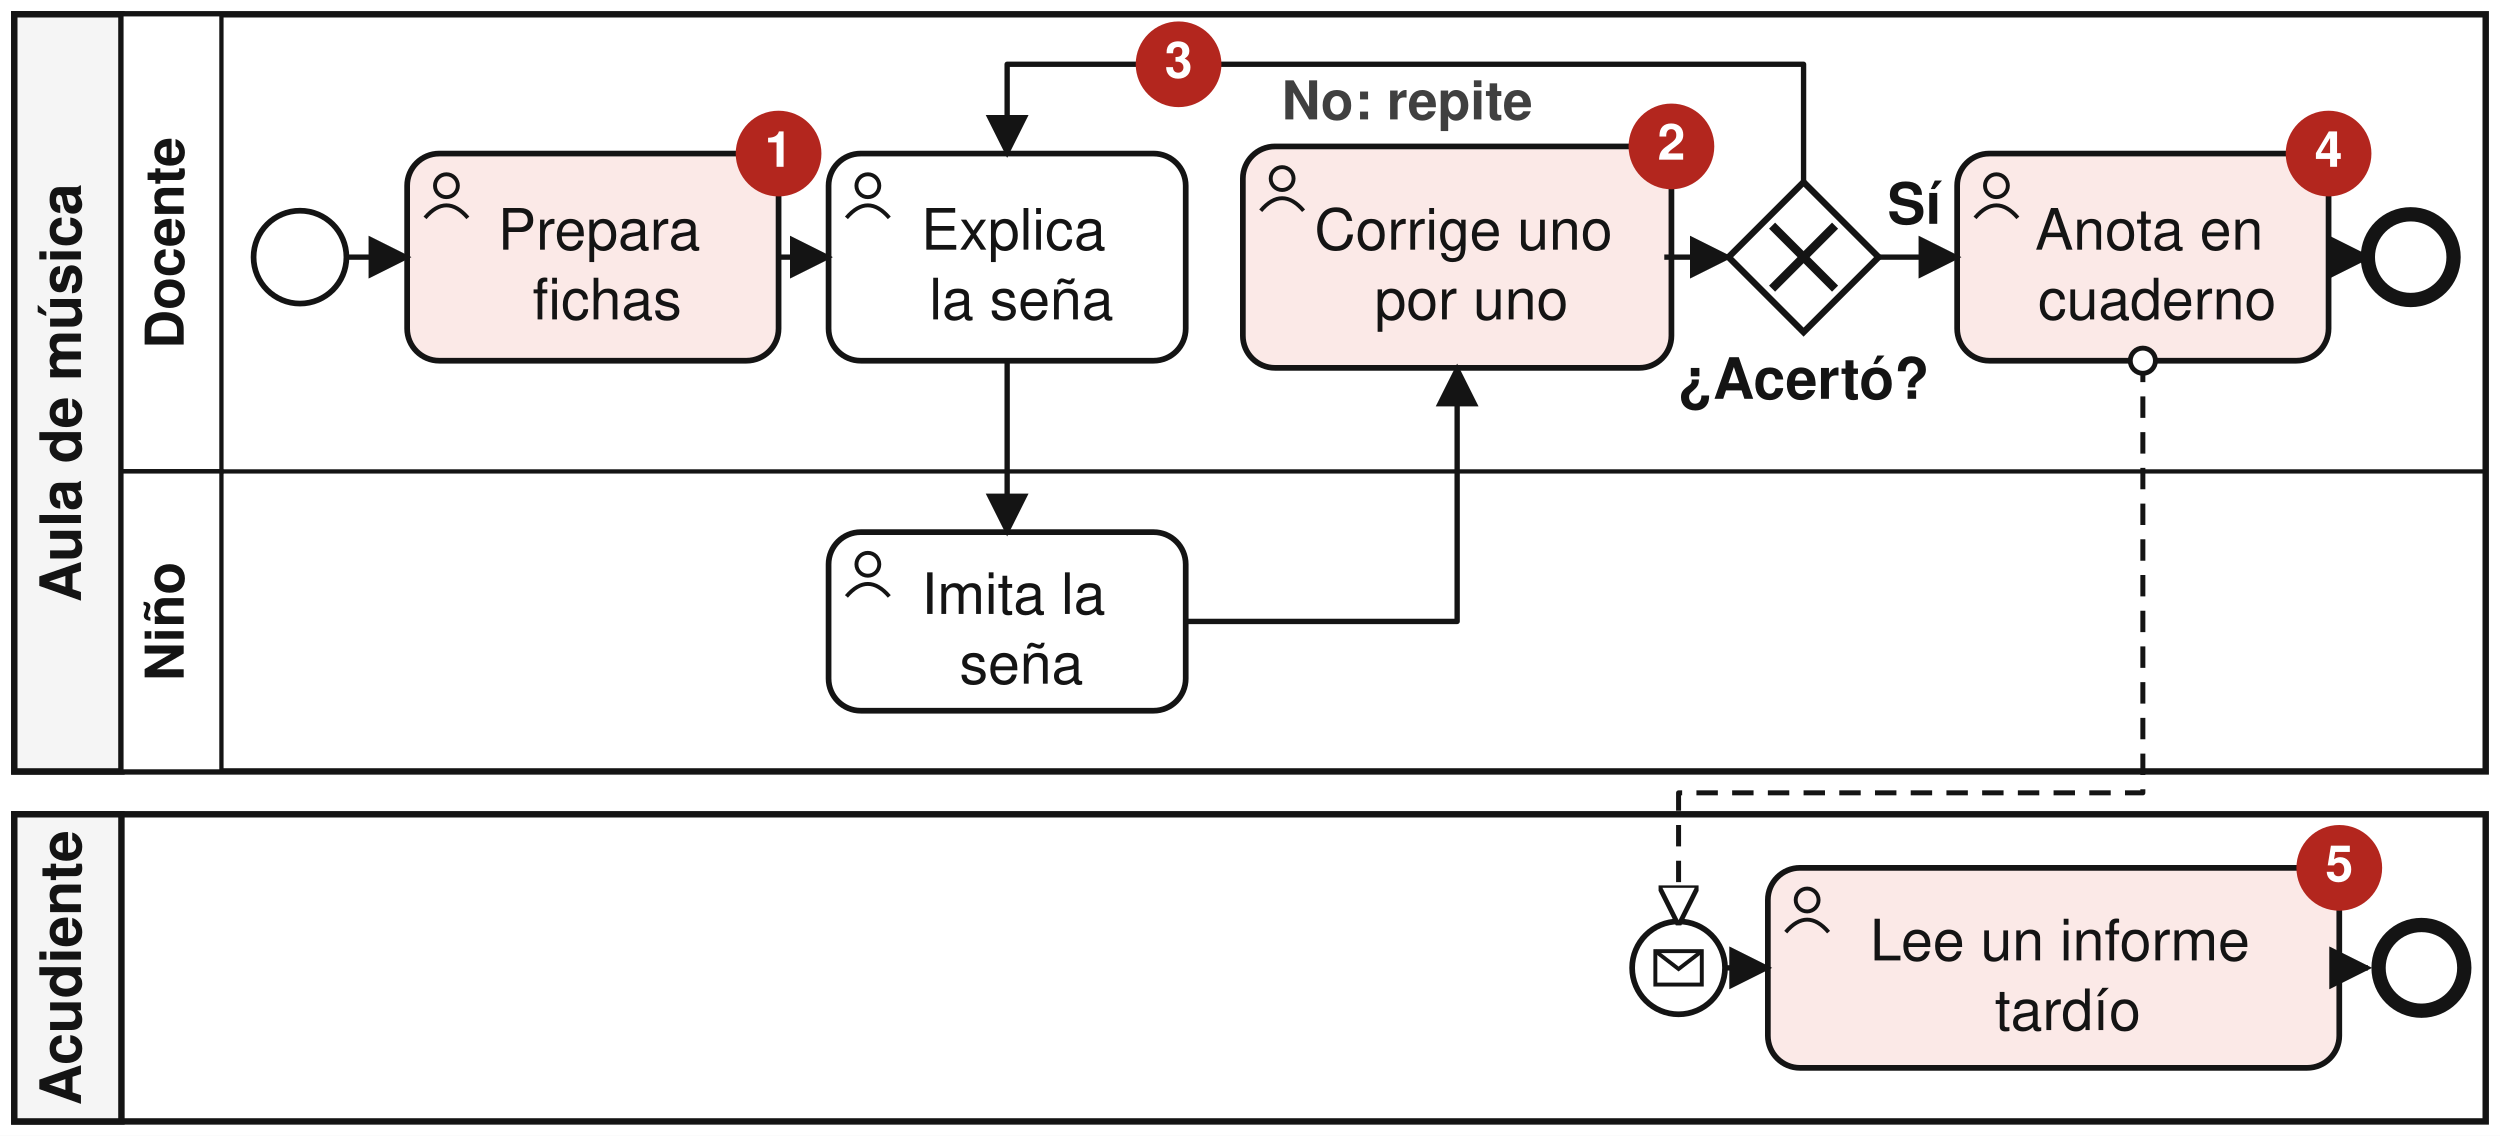
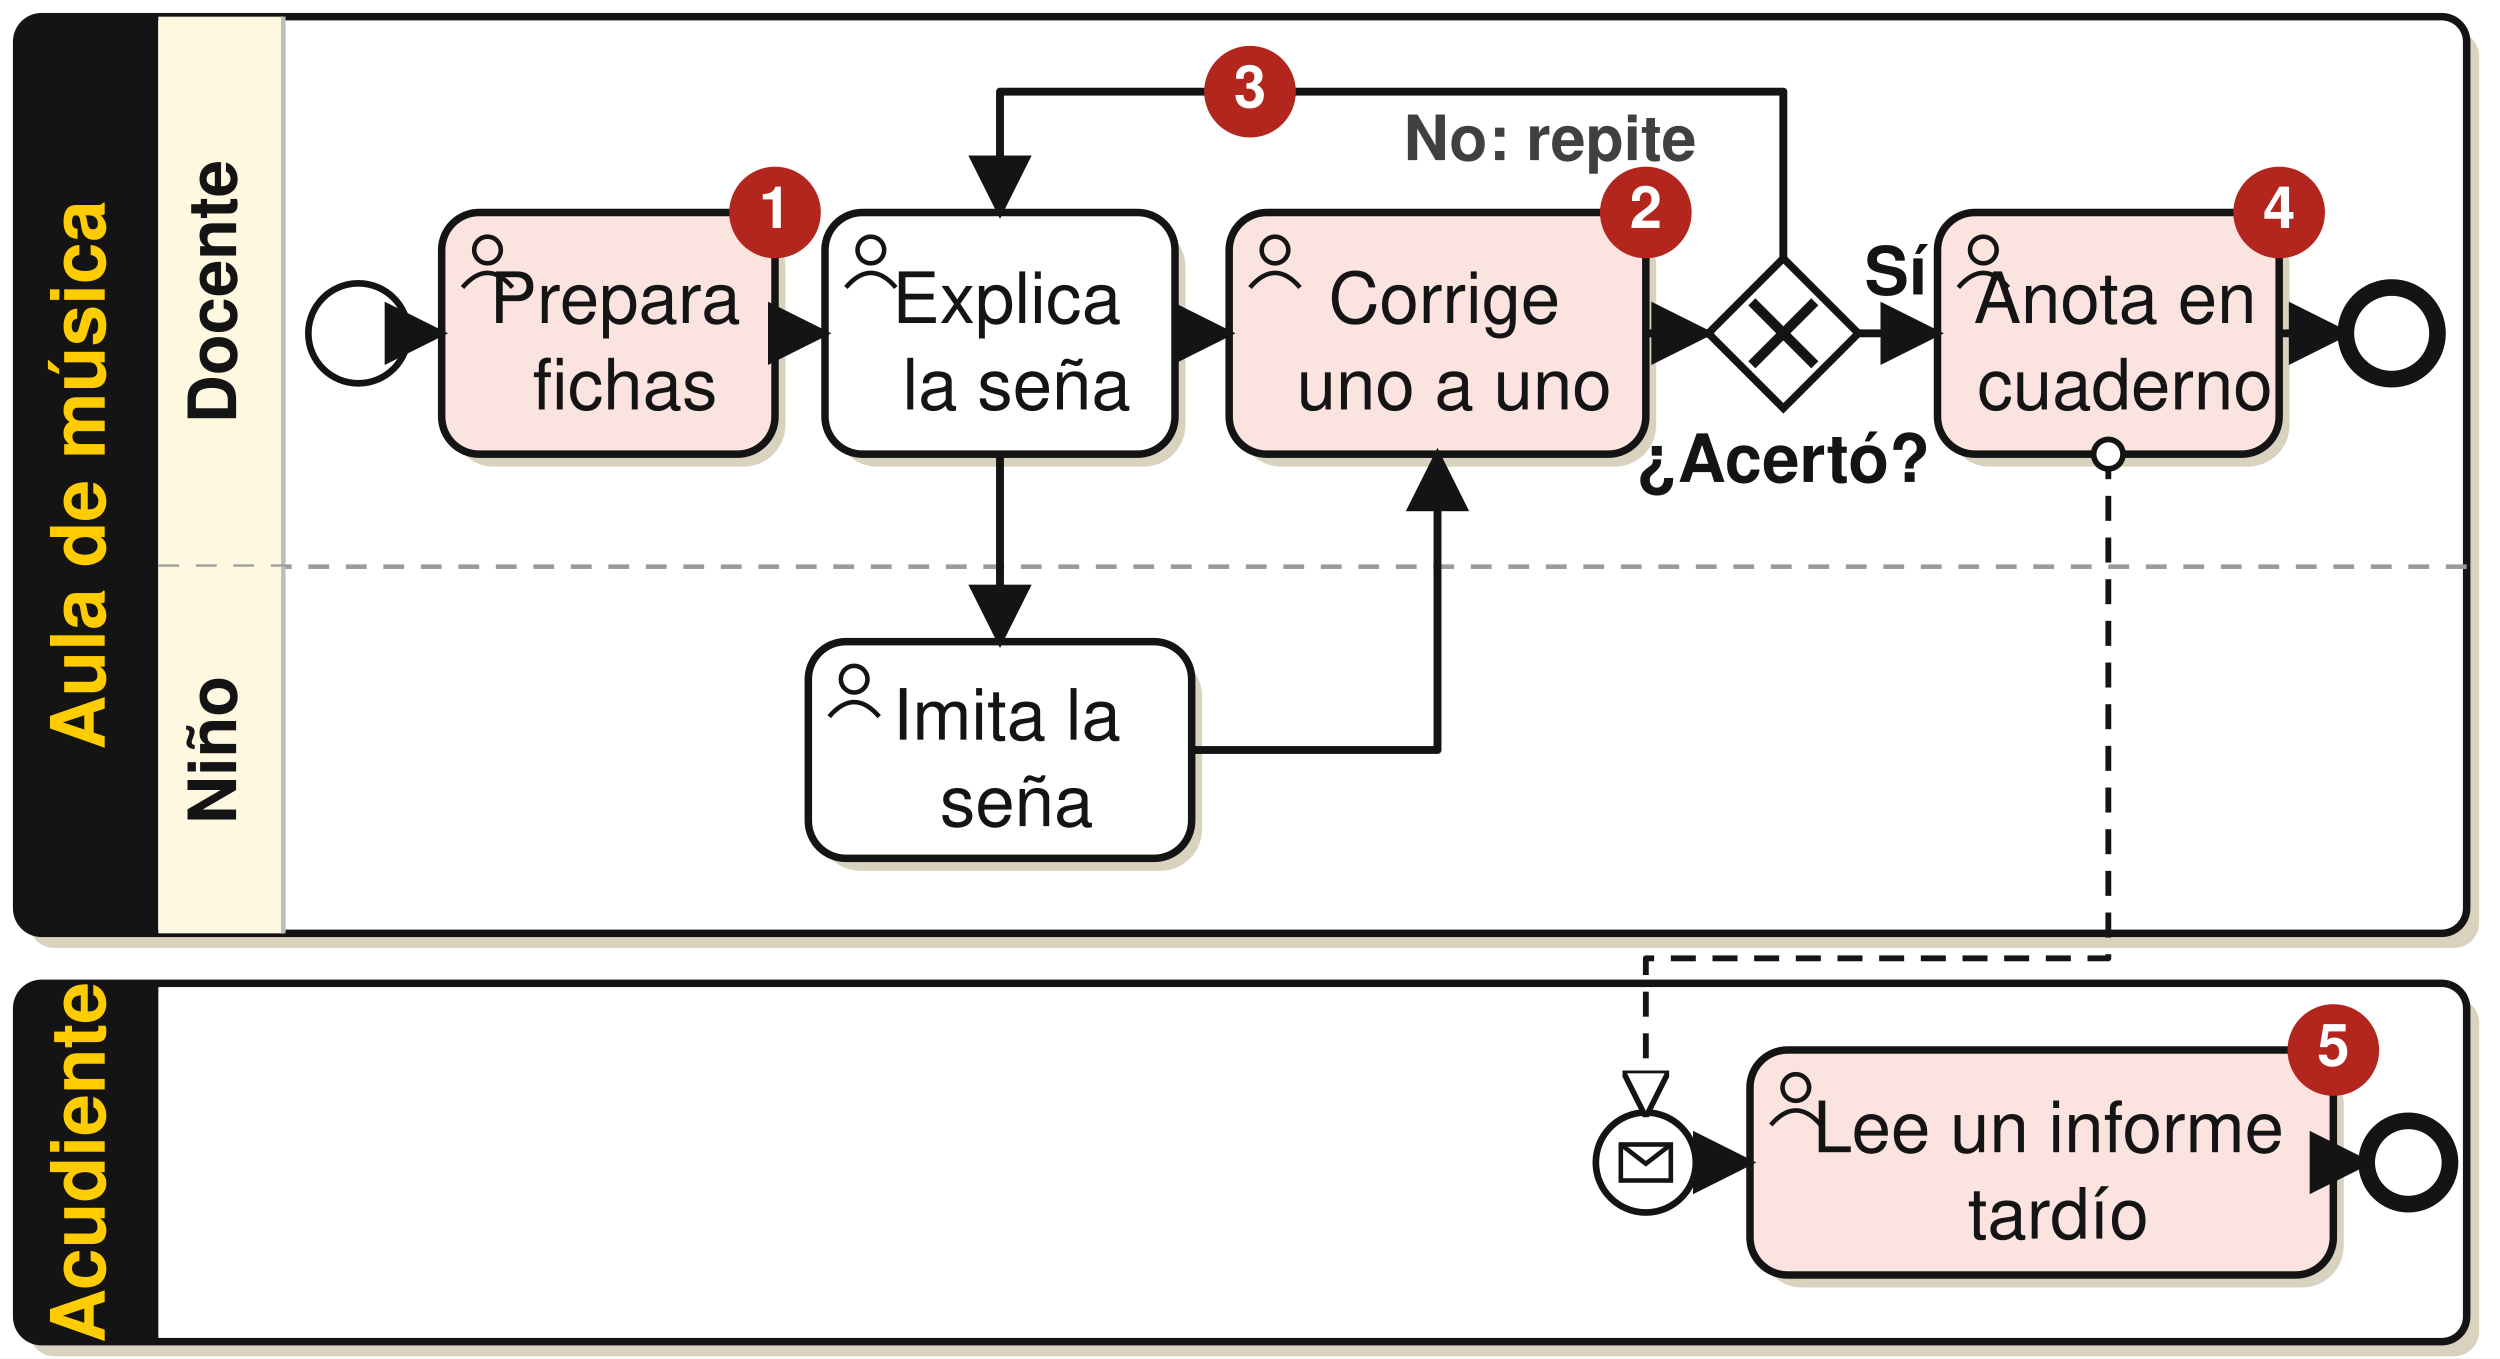
- <svg xmlns="http://www.w3.org/2000/svg" viewBox="0 0 700 318" font-family="Helvetica, Arial, sans-serif" role="img" aria-label="BPMN As-Is simplificado" width="700" height="318">
-   <rect width="700" height="318" fill="#fff" />
+ <svg xmlns="http://www.w3.org/2000/svg" viewBox="0 0 600 326" font-family="Helvetica, Arial, sans-serif" role="img" aria-label="BPMN As-Is simplificado" width="600" height="326">
+   <rect width="600" height="326" fill="#fff" />
  <defs>
    <marker id="arr" viewBox="0 0 10 10" refX="9" refY="5" markerWidth="8" markerHeight="8" orient="auto-start-reverse">
      <path d="M0,0 L10,5 L0,10 z" fill="#141414" />
    </marker>
    <marker id="arrO" viewBox="0 0 10 10" refX="9" refY="5" markerWidth="8" markerHeight="8" orient="auto-start-reverse">
      <path d="M0,0 L10,5 L0,10 z" fill="#fff" stroke="#141414" stroke-width="1.2" />
    </marker>
    <marker id="dot" viewBox="0 0 10 10" refX="5" refY="5" markerWidth="7" markerHeight="7">
      <circle cx="5" cy="5" r="3.6" fill="#fff" stroke="#141414" stroke-width="1.4" />
    </marker>
    <marker id="arrR" viewBox="0 0 10 10" refX="9" refY="5" markerWidth="8" markerHeight="8" orient="auto-start-reverse">
      <path d="M0,0 L10,5 L0,10 z" fill="#B3261E" />
    </marker>
  </defs>
-   <rect x="4" y="4" width="692" height="212" rx="0" fill="#fff" stroke="#141414" stroke-width="1.8" />
-   <rect x="4" y="4" width="30" height="212" rx="0" fill="#F5F5F5" stroke="#141414" stroke-width="1.8" />
-   <text x="19.0" y="110.0" font-size="16" text-anchor="middle" dominant-baseline="central" font-weight="700" fill="#141414" transform="rotate(-90 19.0 110.0)">Aula de música</text>
-   <rect x="34" y="4" width="28" height="128" rx="0" fill="#fff" stroke="#141414" stroke-width="1.2" />
-   <text x="48.0" y="68.0" font-size="15" text-anchor="middle" dominant-baseline="central" font-weight="600" fill="#141414" transform="rotate(-90 48.0 68.0)">Docente</text>
-   <line x1="34" y1="132" x2="696" y2="132" stroke="#141414" stroke-width="1.2" />
-   <rect x="34" y="132" width="28" height="84" rx="0" fill="#fff" stroke="#141414" stroke-width="1.2" />
-   <text x="48.0" y="174.0" font-size="15" text-anchor="middle" dominant-baseline="central" font-weight="600" fill="#141414" transform="rotate(-90 48.0 174.0)">Niño</text>
-   <circle cx="84" cy="72" r="13" fill="#fff" stroke="#141414" stroke-width="1.6" />
-   <rect x="114.0" y="43.0" width="104" height="58" rx="9" fill="#FBE9E7" stroke="#141414" stroke-width="1.6" />
-   <text x="170" y="66.24" font-size="16" text-anchor="middle" dominant-baseline="central" font-weight="500" fill="#141414">
-     <tspan x="170" dy="0">Prepara</tspan>
-     <tspan x="170" dy="19.52">fichas</tspan>
+   <rect x="7" y="7.5" width="588" height="220" rx="6" fill="#D9D2BF" stroke="none" stroke-width="1.4" />
+   <rect x="4" y="4" width="588" height="220" rx="6" fill="#fff" stroke="#141414" stroke-width="1.8" />
+   <path d="M10,4 H38 V224 H10 Q4,224 4,218 V10 Q4,4 10,4 Z" fill="#141414" />
+   <text x="21.0" y="114.0" font-size="18" text-anchor="middle" dominant-baseline="central" font-weight="800" fill="#FFCC00" transform="rotate(-90 21.0 114.0)">Aula de música</text>
+   <rect x="38" y="4" width="30" height="132" rx="0" fill="#FFF8E1" stroke="none" stroke-width="1.4" />
+   <line x1="68" y1="4" x2="68" y2="136" stroke="#BDBDBD" stroke-width="1.1" />
+   <text x="53.0" y="70.0" font-size="16" text-anchor="middle" dominant-baseline="central" font-weight="700" fill="#141414" transform="rotate(-90 53.0 70.0)">Docente</text>
+   <line x1="38" y1="136" x2="592" y2="136" stroke="#9A9A9A" stroke-width="1.1" stroke-dasharray="5 4" />
+   <rect x="38" y="136" width="30" height="88" rx="0" fill="#FFF8E1" stroke="none" stroke-width="1.4" />
+   <line x1="68" y1="136" x2="68" y2="224" stroke="#BDBDBD" stroke-width="1.1" />
+   <text x="53.0" y="180.0" font-size="16" text-anchor="middle" dominant-baseline="central" font-weight="700" fill="#141414" transform="rotate(-90 53.0 180.0)">Niño</text>
+   <circle cx="86" cy="80" r="12" fill="#fff" stroke="#141414" stroke-width="1.6" />
+   <rect x="108.5" y="54.0" width="80" height="58" rx="10" fill="#D9D2BF" stroke="none" stroke-width="1.4" />
+   <rect x="106.0" y="51.0" width="80" height="58" rx="9" fill="#FBE3DF" stroke="#141414" stroke-width="1.8" />
+   <text x="150" y="73.63" font-size="17" text-anchor="middle" dominant-baseline="central" font-weight="500" fill="#141414">
+     <tspan x="150" dy="0">Prepara</tspan>
+     <tspan x="150" dy="20.74">fichas</tspan>
  </text>
-   <circle cx="125.0" cy="52.0" r="3.2" fill="none" stroke="#141414" stroke-width="1.1" />
-   <path d="M119.0,61.0 q6,-7 12,0" fill="none" stroke="#141414" stroke-width="1.1" />
-   <rect x="232.0" y="43.0" width="100" height="58" rx="9" fill="#fff" stroke="#141414" stroke-width="1.6" />
-   <text x="286" y="66.24" font-size="16" text-anchor="middle" dominant-baseline="central" font-weight="500" fill="#141414">
-     <tspan x="286" dy="0">Explica</tspan>
-     <tspan x="286" dy="19.52">la seña</tspan>
+   <circle cx="117.0" cy="60.0" r="3.2" fill="none" stroke="#141414" stroke-width="1.1" />
+   <path d="M111.0,69.0 q6,-7 12,0" fill="none" stroke="#141414" stroke-width="1.1" />
+   <rect x="200.5" y="54.0" width="84" height="58" rx="10" fill="#D9D2BF" stroke="none" stroke-width="1.4" />
+   <rect x="198.0" y="51.0" width="84" height="58" rx="9" fill="#fff" stroke="#141414" stroke-width="1.8" />
+   <text x="244" y="73.63" font-size="17" text-anchor="middle" dominant-baseline="central" font-weight="500" fill="#141414">
+     <tspan x="244" dy="0">Explica</tspan>
+     <tspan x="244" dy="20.74">la seña</tspan>
  </text>
-   <circle cx="243.0" cy="52.0" r="3.2" fill="none" stroke="#141414" stroke-width="1.1" />
-   <path d="M237.0,61.0 q6,-7 12,0" fill="none" stroke="#141414" stroke-width="1.1" />
-   <rect x="348.0" y="41.0" width="120" height="62" rx="9" fill="#FBE9E7" stroke="#141414" stroke-width="1.6" />
-   <text x="412" y="66.24" font-size="16" text-anchor="middle" dominant-baseline="central" font-weight="500" fill="#141414">
-     <tspan x="412" dy="0">Corrige uno</tspan>
-     <tspan x="412" dy="19.52">por uno</tspan>
+   <circle cx="209.0" cy="60.0" r="3.2" fill="none" stroke="#141414" stroke-width="1.1" />
+   <path d="M203.0,69.0 q6,-7 12,0" fill="none" stroke="#141414" stroke-width="1.1" />
+   <rect x="297.5" y="54.0" width="100" height="58" rx="10" fill="#D9D2BF" stroke="none" stroke-width="1.4" />
+   <rect x="295.0" y="51.0" width="100" height="58" rx="9" fill="#FBE3DF" stroke="#141414" stroke-width="1.8" />
+   <text x="349" y="73.63" font-size="17" text-anchor="middle" dominant-baseline="central" font-weight="500" fill="#141414">
+     <tspan x="349" dy="0">Corrige</tspan>
+     <tspan x="349" dy="20.74">uno a uno</tspan>
  </text>
-   <circle cx="359.0" cy="50.0" r="3.2" fill="none" stroke="#141414" stroke-width="1.1" />
-   <path d="M353.0,59.0 q6,-7 12,0" fill="none" stroke="#141414" stroke-width="1.1" />
-   <polygon points="505,51 526,72 505,93 484,72" fill="#fff" stroke="#141414" stroke-width="1.8" />
-   <line x1="496.18" y1="63.18" x2="513.82" y2="80.82" stroke="#141414" stroke-width="2.4" />
-   <line x1="496.18" y1="80.82" x2="513.82" y2="63.18" stroke="#141414" stroke-width="2.4" />
-   <text x="505" y="108.0" font-size="16" text-anchor="middle" dominant-baseline="central" font-weight="700" fill="#141414">¿Acertó?</text>
-   <rect x="548.0" y="43.0" width="104" height="58" rx="9" fill="#FBE9E7" stroke="#141414" stroke-width="1.6" />
-   <text x="604" y="66.24" font-size="16" text-anchor="middle" dominant-baseline="central" font-weight="500" fill="#141414">
-     <tspan x="604" dy="0">Anota en</tspan>
-     <tspan x="604" dy="19.52">cuaderno</tspan>
+   <circle cx="306.0" cy="60.0" r="3.2" fill="none" stroke="#141414" stroke-width="1.1" />
+   <path d="M300.0,69.0 q6,-7 12,0" fill="none" stroke="#141414" stroke-width="1.1" />
+   <polygon points="428,62 446,80 428,98 410,80" fill="#fff" stroke="#141414" stroke-width="1.8" />
+   <line x1="420.44" y1="72.44" x2="435.56" y2="87.56" stroke="#141414" stroke-width="2.4" />
+   <line x1="420.44" y1="87.56" x2="435.56" y2="72.44" stroke="#141414" stroke-width="2.4" />
+   <text x="428" y="112.0" font-size="16" text-anchor="middle" dominant-baseline="central" font-weight="700" fill="#141414">¿Acertó?</text>
+   <rect x="467.5" y="54.0" width="82" height="58" rx="10" fill="#D9D2BF" stroke="none" stroke-width="1.4" />
+   <rect x="465.0" y="51.0" width="82" height="58" rx="9" fill="#FBE3DF" stroke="#141414" stroke-width="1.8" />
+   <text x="510" y="73.63" font-size="17" text-anchor="middle" dominant-baseline="central" font-weight="500" fill="#141414">
+     <tspan x="510" dy="0">Anota en</tspan>
+     <tspan x="510" dy="20.74">cuaderno</tspan>
  </text>
-   <circle cx="559.0" cy="52.0" r="3.2" fill="none" stroke="#141414" stroke-width="1.1" />
-   <path d="M553.0,61.0 q6,-7 12,0" fill="none" stroke="#141414" stroke-width="1.1" />
-   <circle cx="675" cy="72" r="12" fill="#fff" stroke="#141414" stroke-width="4" />
-   <path d="M97,72 L114,72" fill="none" stroke="#141414" stroke-width="1.5" marker-end="url(#arr)" stroke-linejoin="round" />
-   <path d="M218,72 L232,72" fill="none" stroke="#141414" stroke-width="1.5" marker-end="url(#arr)" stroke-linejoin="round" />
-   <path d="M466,72 L484,72" fill="none" stroke="#141414" stroke-width="1.5" marker-end="url(#arr)" stroke-linejoin="round" />
-   <path d="M526,72 L548,72" fill="none" stroke="#141414" stroke-width="1.5" marker-end="url(#arr)" stroke-linejoin="round" />
-   <text x="536" y="59.0" font-size="16" text-anchor="middle" dominant-baseline="central" font-weight="700" fill="#141414">Sí</text>
-   <path d="M652,72 L663,72" fill="none" stroke="#141414" stroke-width="1.5" marker-end="url(#arr)" stroke-linejoin="round" />
-   <path d="M505,51 L505,18 L282,18 L282,43" fill="none" stroke="#141414" stroke-width="1.5" marker-end="url(#arr)" stroke-linejoin="round" />
-   <text x="394" y="30.0" font-size="15" text-anchor="middle" dominant-baseline="central" font-weight="600" fill="#404040">No: repite</text>
-   <rect x="232.0" y="149.0" width="100" height="50" rx="9" fill="#fff" stroke="#141414" stroke-width="1.6" />
-   <text x="286" y="168.24" font-size="16" text-anchor="middle" dominant-baseline="central" font-weight="500" fill="#141414">
-     <tspan x="286" dy="0">Imita la</tspan>
-     <tspan x="286" dy="19.52">seña</tspan>
+   <circle cx="476.0" cy="60.0" r="3.2" fill="none" stroke="#141414" stroke-width="1.1" />
+   <path d="M470.0,69.0 q6,-7 12,0" fill="none" stroke="#141414" stroke-width="1.1" />
+   <circle cx="574" cy="80" r="11" fill="#fff" stroke="#141414" stroke-width="4" />
+   <path d="M98,80 L106,80" fill="none" stroke="#141414" stroke-width="1.9" marker-end="url(#arr)" stroke-linejoin="round" />
+   <path d="M186,80 L198,80" fill="none" stroke="#141414" stroke-width="1.9" marker-end="url(#arr)" stroke-linejoin="round" />
+   <path d="M282,80 L295,80" fill="none" stroke="#141414" stroke-width="1.9" marker-end="url(#arr)" stroke-linejoin="round" />
+   <path d="M395,80 L410,80" fill="none" stroke="#141414" stroke-width="1.9" marker-end="url(#arr)" stroke-linejoin="round" />
+   <path d="M446,80 L465,80" fill="none" stroke="#141414" stroke-width="1.9" marker-end="url(#arr)" stroke-linejoin="round" />
+   <text x="455" y="67.0" font-size="16" text-anchor="middle" dominant-baseline="central" font-weight="800" fill="#141414">Sí</text>
+   <path d="M547,80 L563,80" fill="none" stroke="#141414" stroke-width="1.9" marker-end="url(#arr)" stroke-linejoin="round" />
+   <path d="M428,62 L428,22 L240,22 L240,51" fill="none" stroke="#141414" stroke-width="1.9" marker-end="url(#arr)" stroke-linejoin="round" />
+   <text x="372" y="35.0" font-size="15" text-anchor="middle" dominant-baseline="central" font-weight="700" fill="#404040">No: repite</text>
+   <rect x="196.5" y="157.0" width="92" height="52" rx="10" fill="#D9D2BF" stroke="none" stroke-width="1.4" />
+   <rect x="194.0" y="154.0" width="92" height="52" rx="9" fill="#fff" stroke="#141414" stroke-width="1.8" />
+   <text x="244" y="173.63" font-size="17" text-anchor="middle" dominant-baseline="central" font-weight="500" fill="#141414">
+     <tspan x="244" dy="0">Imita la</tspan>
+     <tspan x="244" dy="20.74">seña</tspan>
  </text>
-   <circle cx="243.0" cy="158.0" r="3.2" fill="none" stroke="#141414" stroke-width="1.1" />
-   <path d="M237.0,167.0 q6,-7 12,0" fill="none" stroke="#141414" stroke-width="1.1" />
-   <path d="M282,101 L282,149" fill="none" stroke="#141414" stroke-width="1.5" marker-end="url(#arr)" stroke-linejoin="round" />
-   <path d="M332,174 L408,174 L408,103" fill="none" stroke="#141414" stroke-width="1.5" marker-end="url(#arr)" stroke-linejoin="round" />
-   <rect x="4" y="228" width="692" height="86" rx="0" fill="#fff" stroke="#141414" stroke-width="1.8" />
-   <rect x="4" y="228" width="30" height="86" rx="0" fill="#F5F5F5" stroke="#141414" stroke-width="1.8" />
-   <text x="19.0" y="271.0" font-size="16" text-anchor="middle" dominant-baseline="central" font-weight="700" fill="#141414" transform="rotate(-90 19.0 271.0)">Acudiente</text>
-   <circle cx="470" cy="271" r="13" fill="#fff" stroke="#141414" stroke-width="1.6" />
-   <rect x="463.5" y="266.32" width="13.0" height="9.36" fill="none" stroke="#141414" stroke-width="1.1" />
-   <path d="M463.5,266.32 L470,271.325 L476.5,266.32" fill="none" stroke="#141414" stroke-width="1.1" />
-   <rect x="495.0" y="243.0" width="160" height="56" rx="9" fill="#FBE9E7" stroke="#141414" stroke-width="1.6" />
-   <text x="579" y="265.24" font-size="16" text-anchor="middle" dominant-baseline="central" font-weight="500" fill="#141414">
-     <tspan x="579" dy="0">Lee un informe</tspan>
-     <tspan x="579" dy="19.52">tardío</tspan>
+   <circle cx="205.0" cy="163.0" r="3.2" fill="none" stroke="#141414" stroke-width="1.1" />
+   <path d="M199.0,172.0 q6,-7 12,0" fill="none" stroke="#141414" stroke-width="1.1" />
+   <path d="M240,109 L240,154" fill="none" stroke="#141414" stroke-width="1.9" marker-end="url(#arr)" stroke-linejoin="round" />
+   <path d="M286,180 L345,180 L345,109" fill="none" stroke="#141414" stroke-width="1.9" marker-end="url(#arr)" stroke-linejoin="round" />
+   <rect x="7" y="239.5" width="588" height="86" rx="6" fill="#D9D2BF" stroke="none" stroke-width="1.4" />
+   <rect x="4" y="236" width="588" height="86" rx="6" fill="#fff" stroke="#141414" stroke-width="1.8" />
+   <path d="M10,236 H38 V322 H10 Q4,322 4,316 V242 Q4,236 10,236 Z" fill="#141414" />
+   <text x="21.0" y="279.0" font-size="18" text-anchor="middle" dominant-baseline="central" font-weight="800" fill="#FFCC00" transform="rotate(-90 21.0 279.0)">Acudiente</text>
+   <circle cx="395" cy="279" r="12" fill="#fff" stroke="#141414" stroke-width="1.6" />
+   <rect x="389.0" y="274.68" width="12.0" height="8.64" fill="none" stroke="#141414" stroke-width="1.1" />
+   <path d="M389.0,274.68 L395,279.3 L401.0,274.68" fill="none" stroke="#141414" stroke-width="1.1" />
+   <rect x="422.5" y="255.0" width="140" height="54" rx="10" fill="#D9D2BF" stroke="none" stroke-width="1.4" />
+   <rect x="420.0" y="252.0" width="140" height="54" rx="9" fill="#FBE3DF" stroke="#141414" stroke-width="1.8" />
+   <text x="494" y="272.63" font-size="17" text-anchor="middle" dominant-baseline="central" font-weight="500" fill="#141414">
+     <tspan x="494" dy="0">Lee un informe</tspan>
+     <tspan x="494" dy="20.74">tardío</tspan>
  </text>
-   <circle cx="506.0" cy="252.0" r="3.2" fill="none" stroke="#141414" stroke-width="1.1" />
-   <path d="M500.0,261.0 q6,-7 12,0" fill="none" stroke="#141414" stroke-width="1.1" />
-   <circle cx="678" cy="271" r="12" fill="#fff" stroke="#141414" stroke-width="4" />
-   <path d="M483,271 L495,271" fill="none" stroke="#141414" stroke-width="1.5" marker-end="url(#arr)" stroke-linejoin="round" />
-   <path d="M655,271 L663,271" fill="none" stroke="#141414" stroke-width="1.5" marker-end="url(#arr)" stroke-linejoin="round" />
-   <path d="M600,101 L600,222 L470,222 L470,258" fill="none" stroke="#141414" stroke-width="1.4" stroke-dasharray="6 4" marker-end="url(#arrO)" marker-start="url(#dot)" stroke-linejoin="round" />
-   <circle cx="218" cy="43" r="12" fill="#B3261E" />
-   <text x="218" y="43.5" font-size="14" text-anchor="middle" dominant-baseline="central" font-weight="700" fill="#fff">1</text>
-   <circle cx="468" cy="41" r="12" fill="#B3261E" />
-   <text x="468" y="41.5" font-size="14" text-anchor="middle" dominant-baseline="central" font-weight="700" fill="#fff">2</text>
-   <circle cx="330" cy="18" r="12" fill="#B3261E" />
-   <text x="330" y="18.5" font-size="14" text-anchor="middle" dominant-baseline="central" font-weight="700" fill="#fff">3</text>
-   <circle cx="652" cy="43" r="12" fill="#B3261E" />
-   <text x="652" y="43.5" font-size="14" text-anchor="middle" dominant-baseline="central" font-weight="700" fill="#fff">4</text>
-   <circle cx="655" cy="243" r="12" fill="#B3261E" />
-   <text x="655" y="243.5" font-size="14" text-anchor="middle" dominant-baseline="central" font-weight="700" fill="#fff">5</text>
+   <circle cx="431.0" cy="261.0" r="3.2" fill="none" stroke="#141414" stroke-width="1.1" />
+   <path d="M425.0,270.0 q6,-7 12,0" fill="none" stroke="#141414" stroke-width="1.1" />
+   <circle cx="578" cy="279" r="10" fill="#fff" stroke="#141414" stroke-width="4" />
+   <path d="M407,279 L420,279" fill="none" stroke="#141414" stroke-width="1.9" marker-end="url(#arr)" stroke-linejoin="round" />
+   <path d="M560,279 L568,279" fill="none" stroke="#141414" stroke-width="1.9" marker-end="url(#arr)" stroke-linejoin="round" />
+   <path d="M506,109 L506,230 L395,230 L395,267" fill="none" stroke="#141414" stroke-width="1.4" stroke-dasharray="6 4" marker-end="url(#arrO)" marker-start="url(#dot)" stroke-linejoin="round" />
+   <circle cx="186" cy="51" r="11" fill="#B3261E" />
+   <text x="186" y="51.5" font-size="14" text-anchor="middle" dominant-baseline="central" font-weight="700" fill="#fff">1</text>
+   <circle cx="395" cy="51" r="11" fill="#B3261E" />
+   <text x="395" y="51.5" font-size="14" text-anchor="middle" dominant-baseline="central" font-weight="700" fill="#fff">2</text>
+   <circle cx="300" cy="22" r="11" fill="#B3261E" />
+   <text x="300" y="22.5" font-size="14" text-anchor="middle" dominant-baseline="central" font-weight="700" fill="#fff">3</text>
+   <circle cx="547" cy="51" r="11" fill="#B3261E" />
+   <text x="547" y="51.5" font-size="14" text-anchor="middle" dominant-baseline="central" font-weight="700" fill="#fff">4</text>
+   <circle cx="560" cy="252" r="11" fill="#B3261E" />
+   <text x="560" y="252.5" font-size="14" text-anchor="middle" dominant-baseline="central" font-weight="700" fill="#fff">5</text>
</svg>
